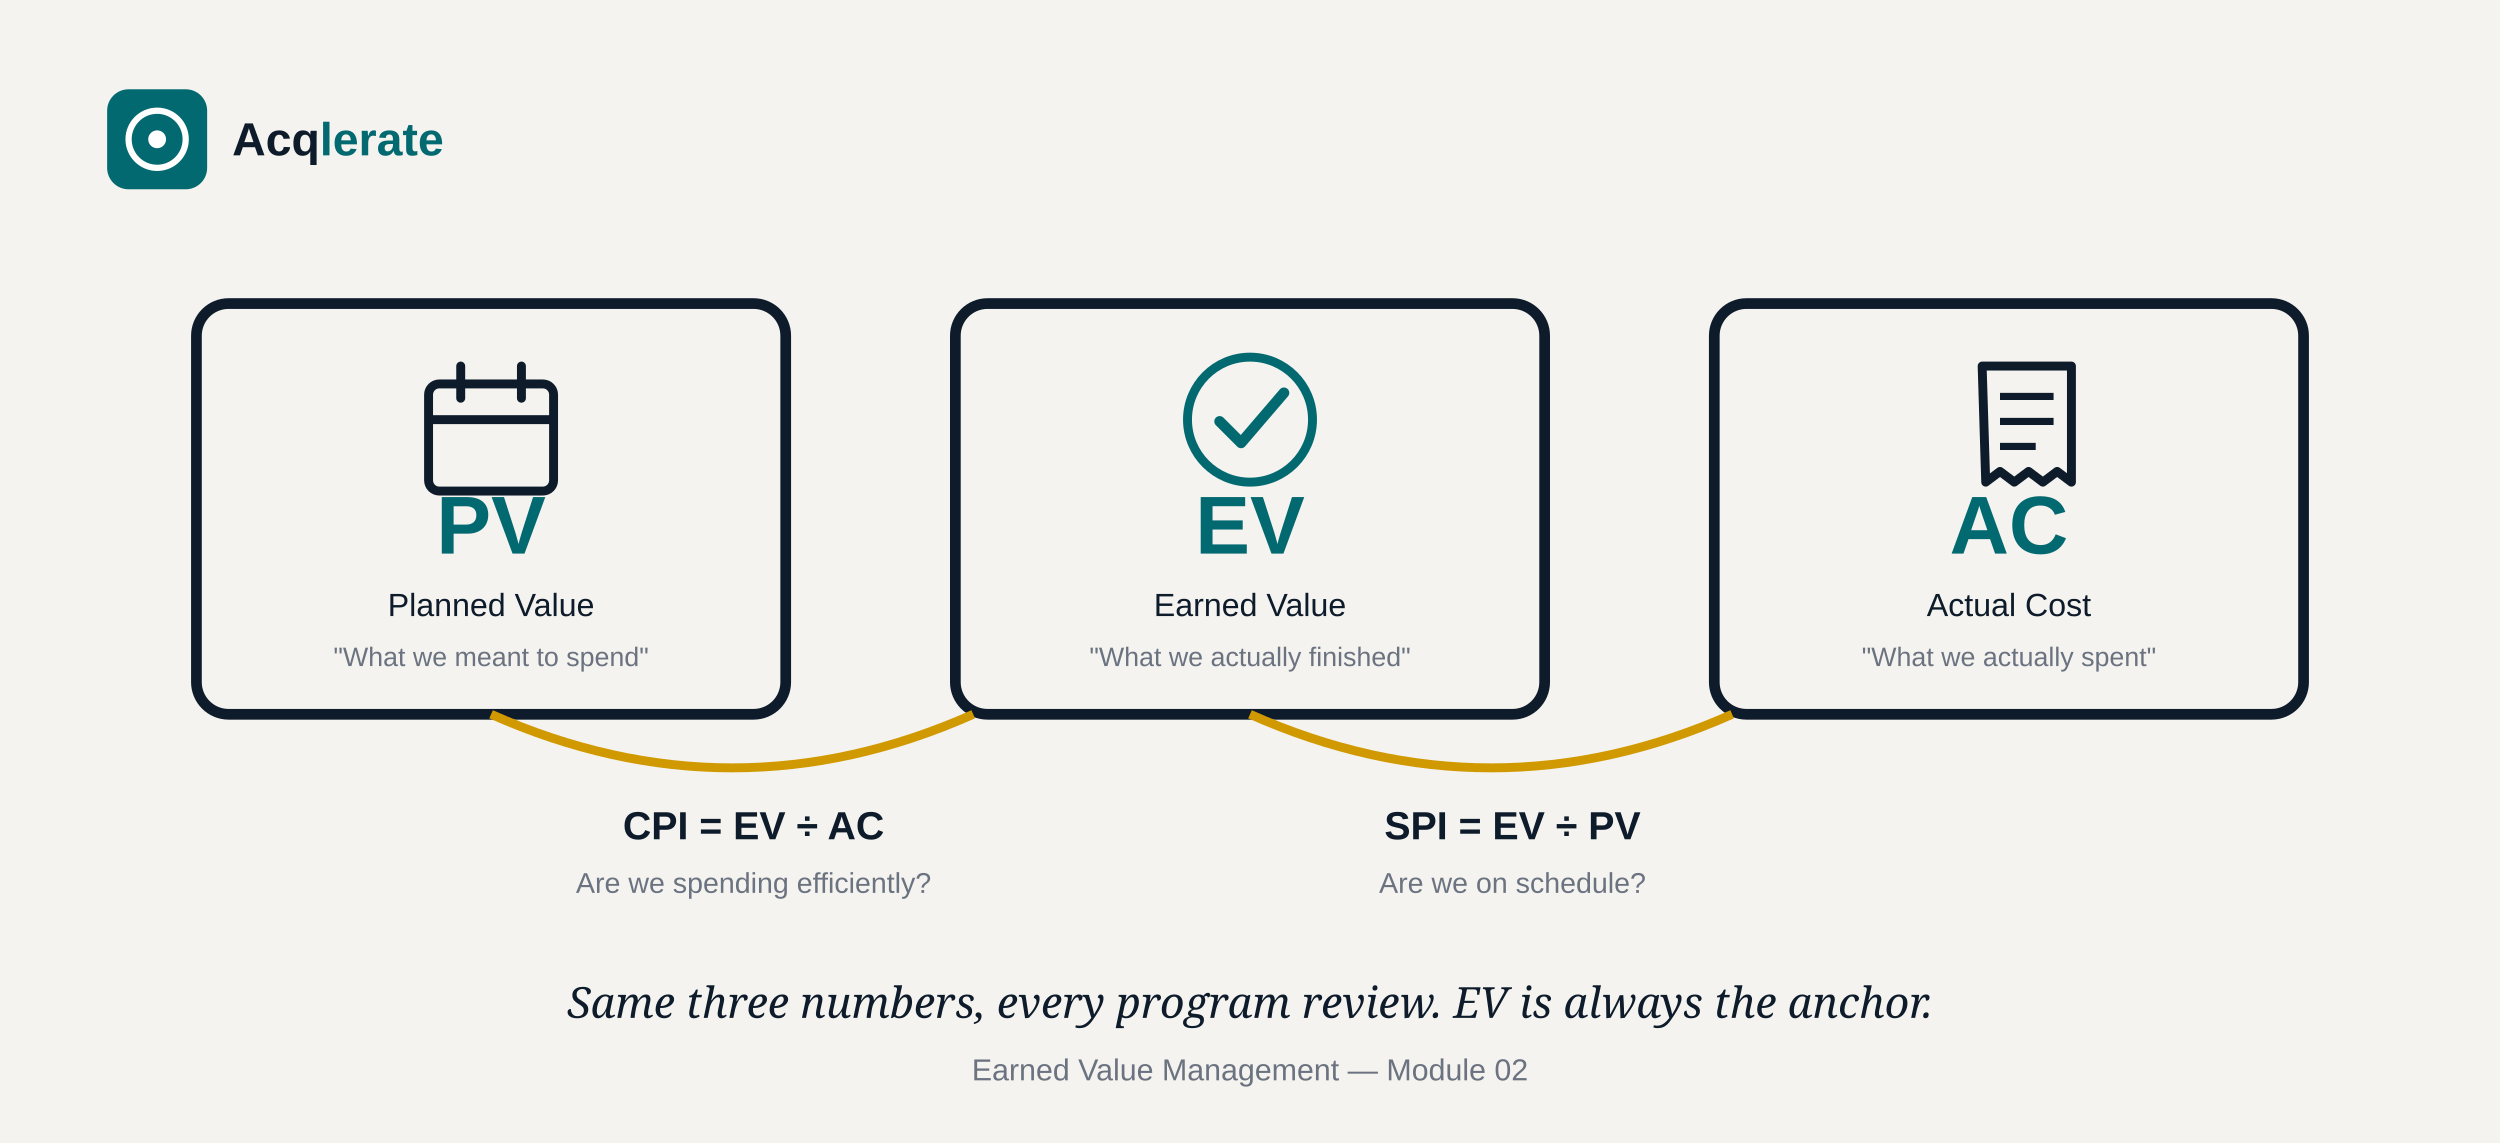
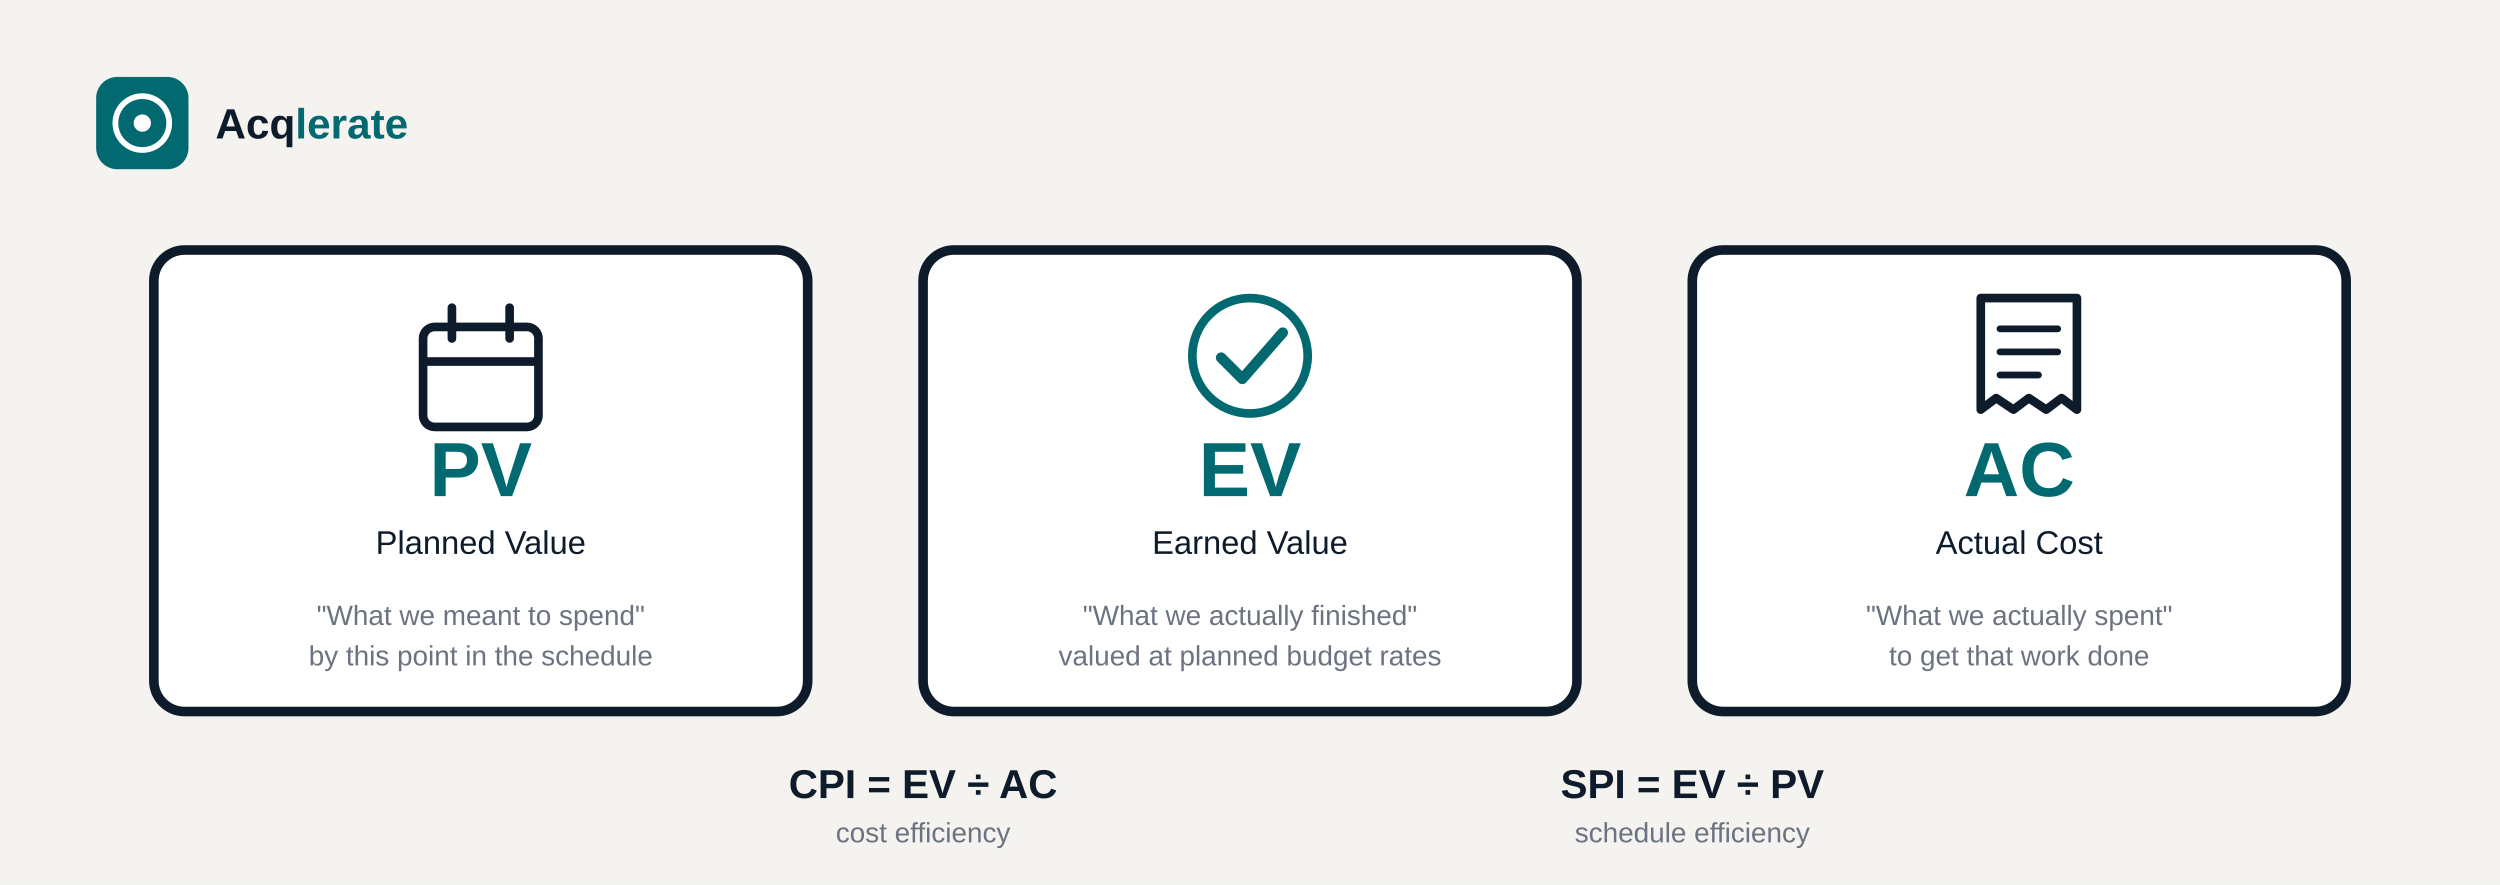
- <svg xmlns="http://www.w3.org/2000/svg" viewBox="0 0 1400 640">
-   <rect width="1400" height="640" fill="#F4F3EF" />
-   <g transform="translate(60,50)">
-     <rect x="0" y="0" width="56" height="56" rx="12" fill="#01696F" />
-     <circle cx="28" cy="28" r="16" fill="none" stroke="#FFFFFF" stroke-width="3.5" />
-     <circle cx="28" cy="28" r="5" fill="#FFFFFF" />
-     <text x="70" y="37" font-family="Arial, sans-serif" font-size="26" font-weight="700" fill="#0D1B2A">Acq<tspan fill="#01696F">lerate</tspan>
+ <svg xmlns="http://www.w3.org/2000/svg" viewBox="0 0 1300 460" width="1300" height="460">
+   <rect width="1300" height="460" fill="#F4F3EF" />
+   <g transform="translate(50,40)">
+     <rect x="0" y="0" width="48" height="48" rx="11" fill="#01696F" />
+     <circle cx="24" cy="24" r="14" fill="none" stroke="#FFFFFF" stroke-width="3" />
+     <circle cx="24" cy="24" r="4.5" fill="#FFFFFF" />
+     <text x="62" y="32" font-family="Arial, sans-serif" font-size="22" font-weight="700" fill="#0D1B2A">Acq<tspan fill="#01696F">lerate</tspan>
    </text>
  </g>
-   <g transform="translate(110,170)">
-     <rect x="0" y="0" width="330" height="230" rx="18" fill="none" stroke="#0D1B2A" stroke-width="6" />
-     <g transform="translate(130,35)">
-       <rect x="0" y="10" width="70" height="60" rx="6" fill="none" stroke="#0D1B2A" stroke-width="5" />
-       <line x1="0" y1="30" x2="70" y2="30" stroke="#0D1B2A" stroke-width="5" />
-       <line x1="18" y1="0" x2="18" y2="18" stroke="#0D1B2A" stroke-width="5" stroke-linecap="round" />
-       <line x1="52" y1="0" x2="52" y2="18" stroke="#0D1B2A" stroke-width="5" stroke-linecap="round" />
+   <g transform="translate(80,130)">
+     <rect x="0" y="0" width="340" height="240" rx="16" fill="#FFFFFF" stroke="#0D1B2A" stroke-width="5" />
+     <g transform="translate(140,30)">
+       <rect x="0" y="10" width="60" height="52" rx="6" fill="none" stroke="#0D1B2A" stroke-width="4.5" />
+       <line x1="0" y1="28" x2="60" y2="28" stroke="#0D1B2A" stroke-width="4.5" />
+       <line x1="15" y1="0" x2="15" y2="16" stroke="#0D1B2A" stroke-width="4.5" stroke-linecap="round" />
+       <line x1="45" y1="0" x2="45" y2="16" stroke="#0D1B2A" stroke-width="4.5" stroke-linecap="round" />
    </g>
-     <text x="165" y="140" font-family="Arial, sans-serif" font-size="46" font-weight="800" fill="#01696F" text-anchor="middle">PV</text>
-     <text x="165" y="175" font-family="Arial, sans-serif" font-size="18" fill="#0D1B2A" text-anchor="middle">Planned Value</text>
-     <text x="165" y="203" font-family="Arial, sans-serif" font-size="15" fill="#6B7280" text-anchor="middle">"What we meant to spend"</text>
+     <text x="170" y="128" font-family="Arial, sans-serif" font-size="40" font-weight="800" fill="#01696F" text-anchor="middle">PV</text>
+     <text x="170" y="158" font-family="Arial, sans-serif" font-size="17" fill="#0D1B2A" text-anchor="middle">Planned Value</text>
+     <text x="170" y="195" font-family="Arial, sans-serif" font-size="14.5" fill="#6B7280" text-anchor="middle">"What we meant to spend"</text>
+     <text x="170" y="216" font-family="Arial, sans-serif" font-size="14.5" fill="#6B7280" text-anchor="middle">by this point in the schedule</text>
  </g>
-   <g transform="translate(535,170)">
-     <rect x="0" y="0" width="330" height="230" rx="18" fill="none" stroke="#0D1B2A" stroke-width="6" />
-     <g transform="translate(130,30)">
-       <circle cx="35" cy="35" r="35" fill="none" stroke="#01696F" stroke-width="5" />
-       <path d="M18 36 l12 12 l24 -28" fill="none" stroke="#01696F" stroke-width="6" stroke-linecap="round" stroke-linejoin="round" />
+   <g transform="translate(480,130)">
+     <rect x="0" y="0" width="340" height="240" rx="16" fill="#FFFFFF" stroke="#0D1B2A" stroke-width="5" />
+     <g transform="translate(140,25)">
+       <circle cx="30" cy="30" r="30" fill="none" stroke="#01696F" stroke-width="4.5" />
+       <path d="M15 31 l11 11 l21 -24" fill="none" stroke="#01696F" stroke-width="5.5" stroke-linecap="round" stroke-linejoin="round" />
    </g>
-     <text x="165" y="140" font-family="Arial, sans-serif" font-size="46" font-weight="800" fill="#01696F" text-anchor="middle">EV</text>
-     <text x="165" y="175" font-family="Arial, sans-serif" font-size="18" fill="#0D1B2A" text-anchor="middle">Earned Value</text>
-     <text x="165" y="203" font-family="Arial, sans-serif" font-size="15" fill="#6B7280" text-anchor="middle">"What we actually finished"</text>
+     <text x="170" y="128" font-family="Arial, sans-serif" font-size="40" font-weight="800" fill="#01696F" text-anchor="middle">EV</text>
+     <text x="170" y="158" font-family="Arial, sans-serif" font-size="17" fill="#0D1B2A" text-anchor="middle">Earned Value</text>
+     <text x="170" y="195" font-family="Arial, sans-serif" font-size="14.5" fill="#6B7280" text-anchor="middle">"What we actually finished"</text>
+     <text x="170" y="216" font-family="Arial, sans-serif" font-size="14.5" fill="#6B7280" text-anchor="middle">valued at planned budget rates</text>
  </g>
-   <g transform="translate(960,170)">
-     <rect x="0" y="0" width="330" height="230" rx="18" fill="none" stroke="#0D1B2A" stroke-width="6" />
-     <g transform="translate(140,30)">
-       <path d="M10 5 h50 v65 l-8 -6 l-8 6 l-8 -6 l-8 6 l-8 -6 l-8 6 z" fill="none" stroke="#0D1B2A" stroke-width="5" stroke-linejoin="round" />
-       <line x1="20" y1="22" x2="50" y2="22" stroke="#0D1B2A" stroke-width="4" />
-       <line x1="20" y1="36" x2="50" y2="36" stroke="#0D1B2A" stroke-width="4" />
-       <line x1="20" y1="50" x2="40" y2="50" stroke="#0D1B2A" stroke-width="4" />
+   <g transform="translate(880,130)">
+     <rect x="0" y="0" width="340" height="240" rx="16" fill="#FFFFFF" stroke="#0D1B2A" stroke-width="5" />
+     <g transform="translate(150,25)">
+       <path d="M0 0 h50 v58 l-8 -6 l-8 6 l-9 -6 l-8 6 l-9 -6 l-8 6 z" fill="none" stroke="#0D1B2A" stroke-width="4.5" stroke-linejoin="round" />
+       <line x1="10" y1="16" x2="40" y2="16" stroke="#0D1B2A" stroke-width="3.5" stroke-linecap="round" />
+       <line x1="10" y1="28" x2="40" y2="28" stroke="#0D1B2A" stroke-width="3.5" stroke-linecap="round" />
+       <line x1="10" y1="40" x2="30" y2="40" stroke="#0D1B2A" stroke-width="3.5" stroke-linecap="round" />
    </g>
-     <text x="165" y="140" font-family="Arial, sans-serif" font-size="46" font-weight="800" fill="#01696F" text-anchor="middle">AC</text>
-     <text x="165" y="175" font-family="Arial, sans-serif" font-size="18" fill="#0D1B2A" text-anchor="middle">Actual Cost</text>
-     <text x="165" y="203" font-family="Arial, sans-serif" font-size="15" fill="#6B7280" text-anchor="middle">"What we actually spent"</text>
+     <text x="170" y="128" font-family="Arial, sans-serif" font-size="40" font-weight="800" fill="#01696F" text-anchor="middle">AC</text>
+     <text x="170" y="158" font-family="Arial, sans-serif" font-size="17" fill="#0D1B2A" text-anchor="middle">Actual Cost</text>
+     <text x="170" y="195" font-family="Arial, sans-serif" font-size="14.5" fill="#6B7280" text-anchor="middle">"What we actually spent"</text>
+     <text x="170" y="216" font-family="Arial, sans-serif" font-size="14.5" fill="#6B7280" text-anchor="middle">to get that work done</text>
  </g>
-   <g font-family="Arial, sans-serif" font-size="22" font-weight="700">
-     <text x="422" y="470" fill="#0D1B2A" text-anchor="middle">CPI = EV ÷ AC</text>
-     <text x="422" y="500" fill="#6B7280" font-weight="400" font-size="16" text-anchor="middle">Are we spending efficiently?</text>
-     <text x="847" y="470" fill="#0D1B2A" text-anchor="middle">SPI = EV ÷ PV</text>
-     <text x="847" y="500" fill="#6B7280" font-weight="400" font-size="16" text-anchor="middle">Are we on schedule?</text>
-   </g>
-   <path d="M275 400 q135 60 270 0" stroke="#D19900" stroke-width="5" fill="none" />
-   <path d="M700 400 q135 60 270 0" stroke="#D19900" stroke-width="5" fill="none" />
-   <text x="700" y="570" font-family="Georgia, serif" font-style="italic" font-size="24" fill="#0D1B2A" text-anchor="middle">Same three numbers, every program review. EV is always the anchor.</text>
-   <text x="700" y="605" font-family="Arial, sans-serif" font-size="17" fill="#6B7280" text-anchor="middle">Earned Value Management — Module 02</text>
+   <text x="480" y="415" font-family="Arial, sans-serif" font-size="21" font-weight="700" fill="#0D1B2A" text-anchor="middle">CPI = EV ÷ AC</text>
+   <text x="480" y="438" font-family="Arial, sans-serif" font-size="14.5" fill="#6B7280" text-anchor="middle">cost efficiency</text>
+   <text x="880" y="415" font-family="Arial, sans-serif" font-size="21" font-weight="700" fill="#0D1B2A" text-anchor="middle">SPI = EV ÷ PV</text>
+   <text x="880" y="438" font-family="Arial, sans-serif" font-size="14.5" fill="#6B7280" text-anchor="middle">schedule efficiency</text>
</svg>
